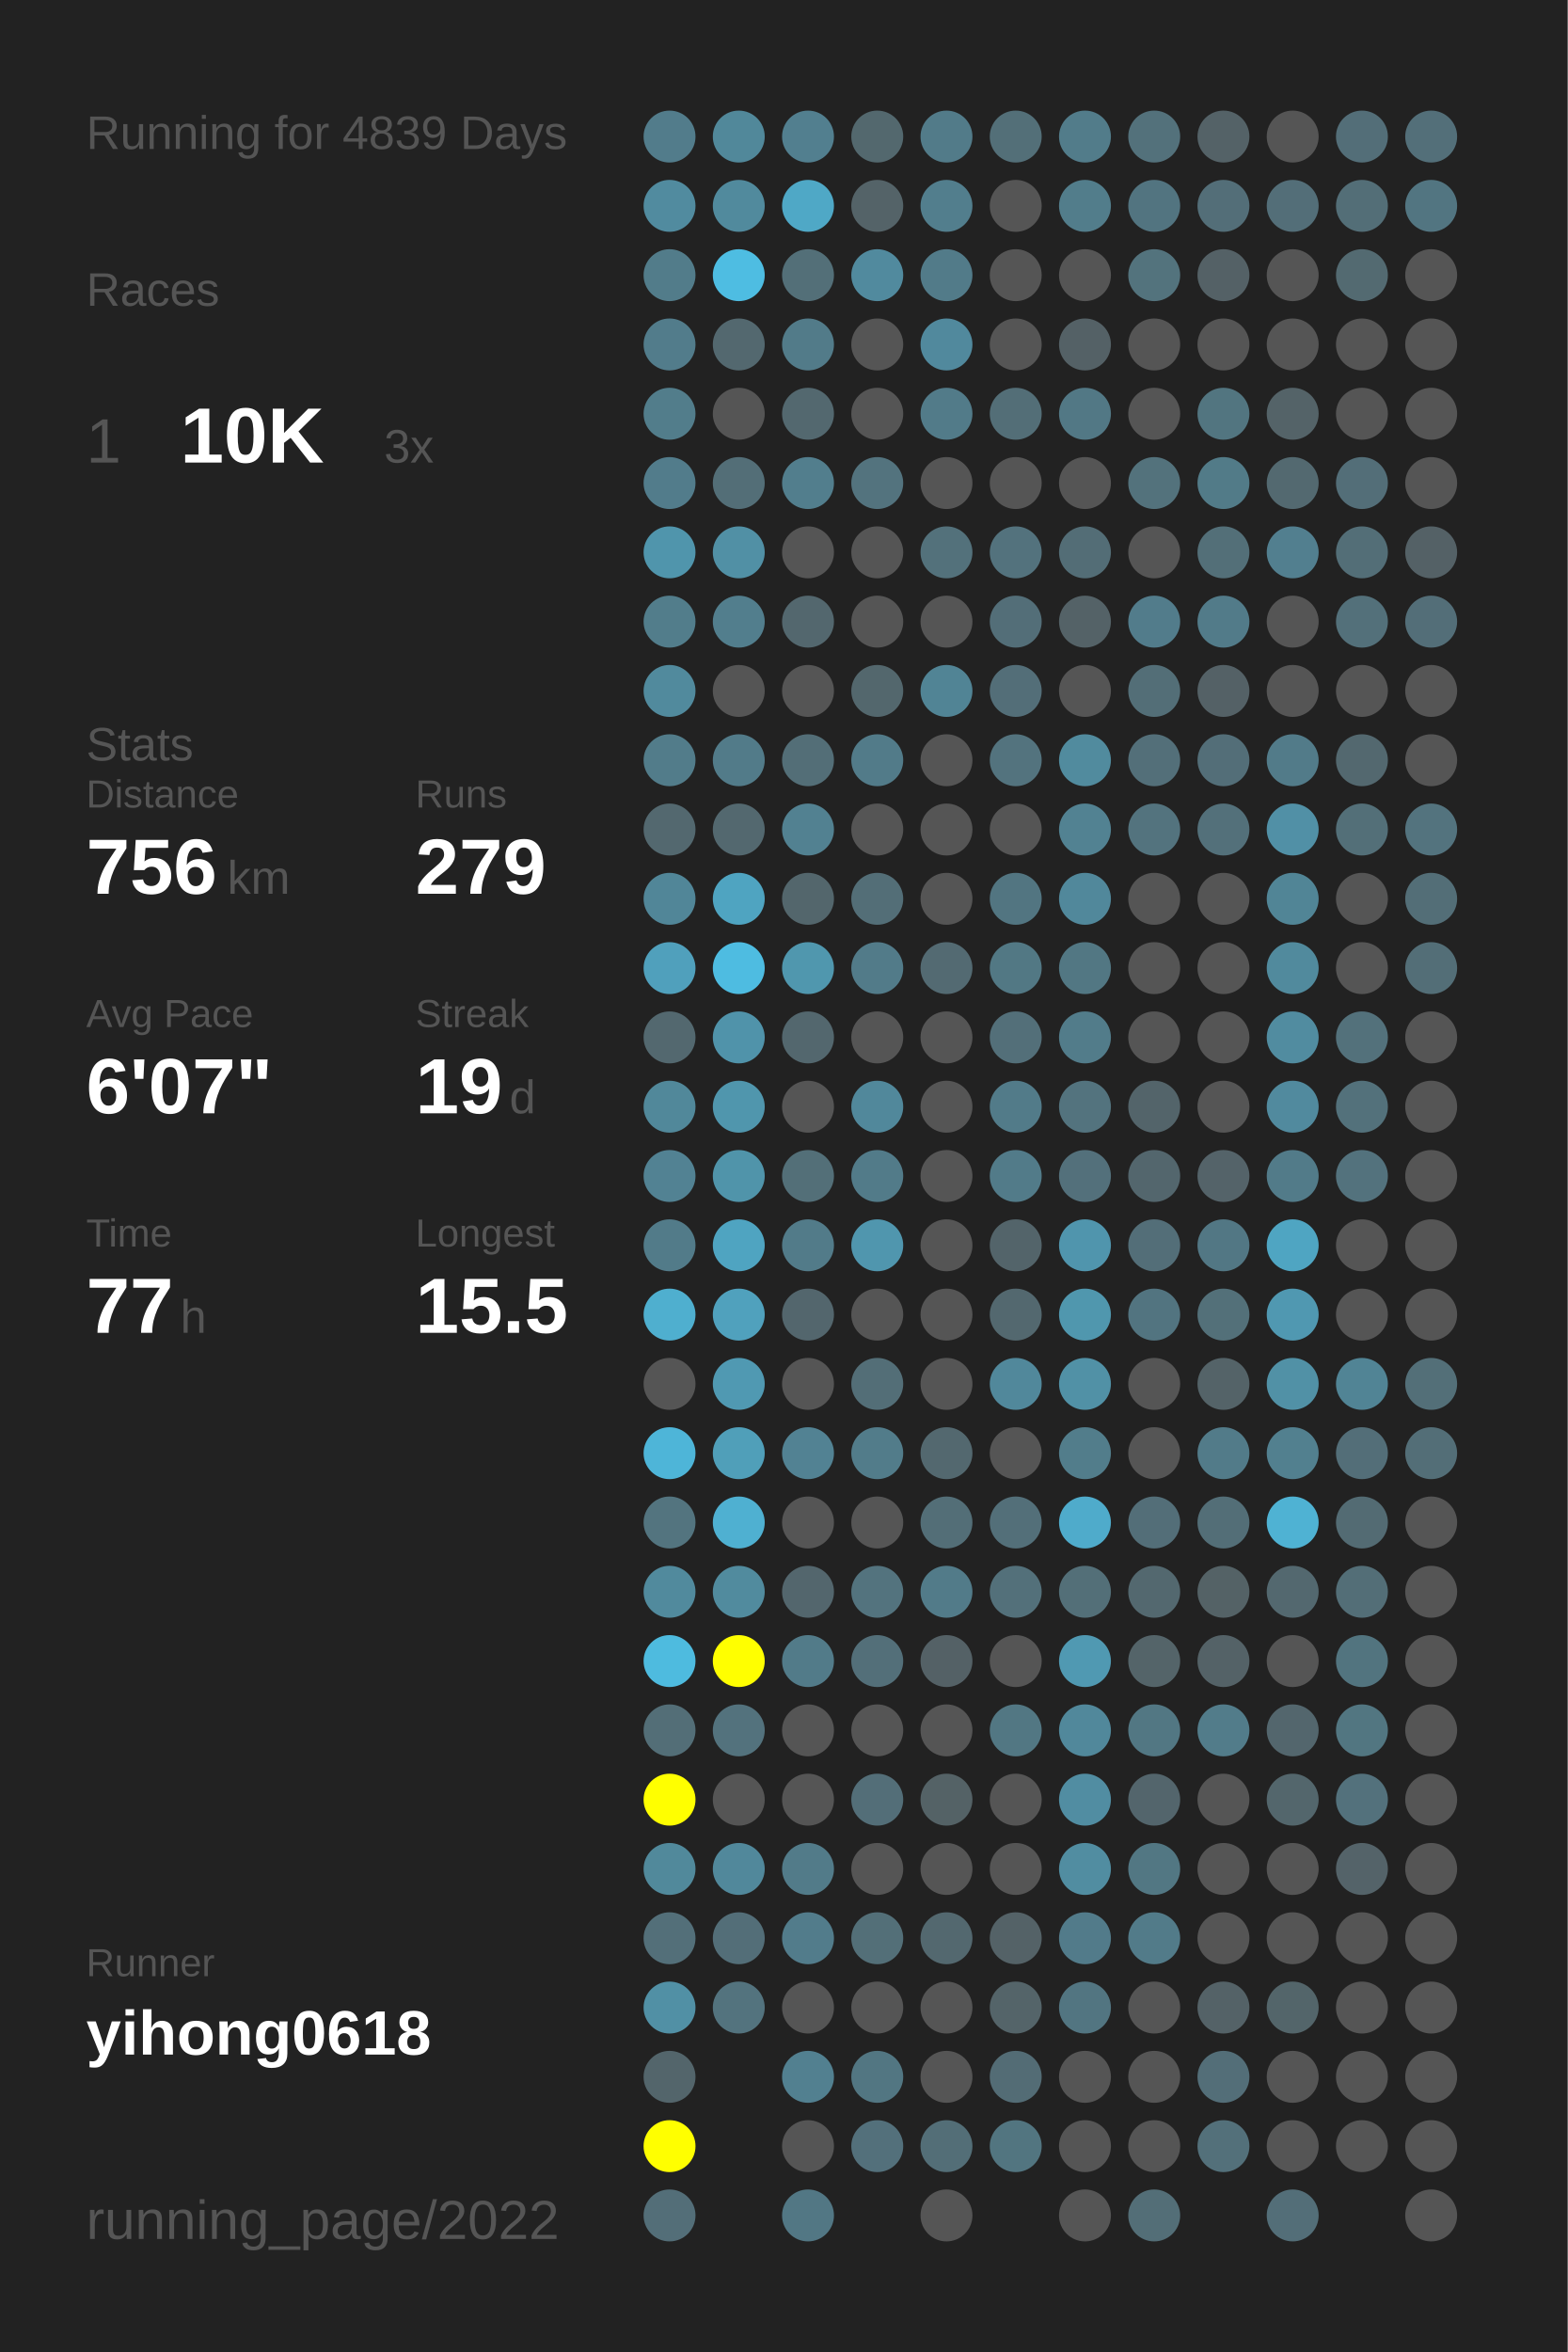
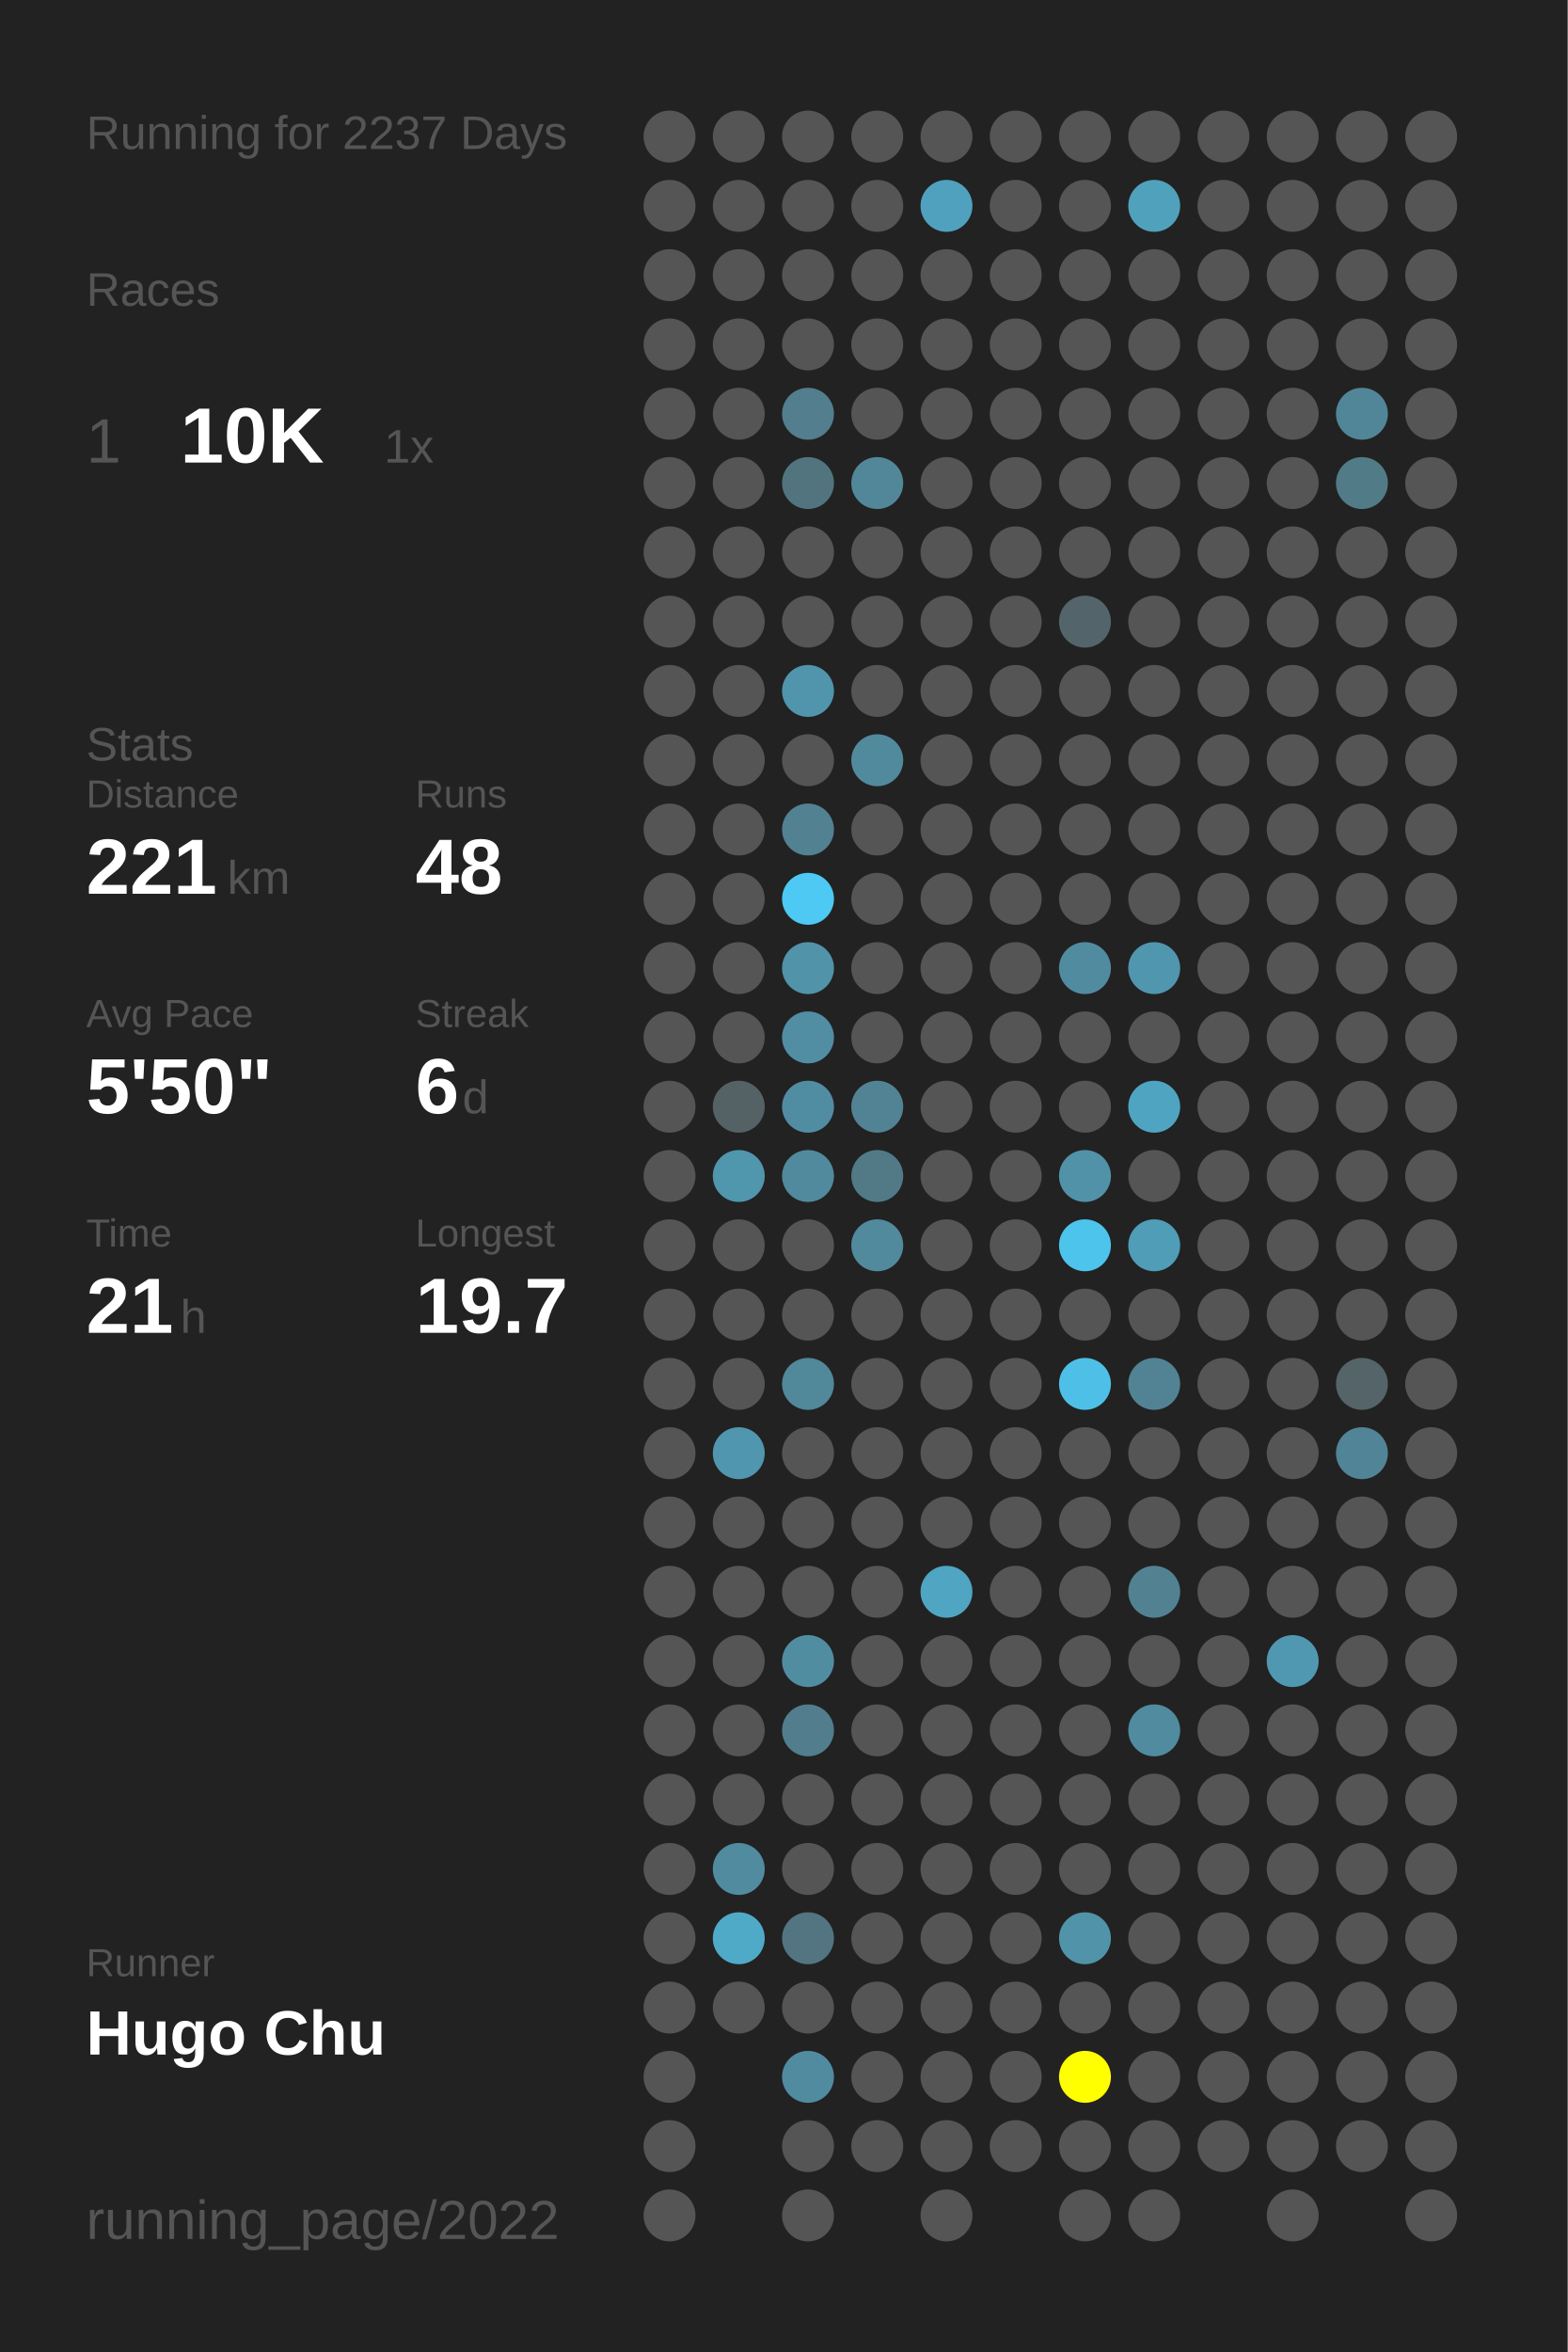
<svg xmlns="http://www.w3.org/2000/svg" baseProfile="full" height="300mm" version="1.1" viewBox="0,0,200,300" width="200mm">
  <defs />
  <rect fill="#222222" height="300" width="200" x="0" y="0" />
-   <text fill="#555555" style="font-size:6px; font-family:Arial;" x="11" y="19">Running for 4839 Days</text>
+   <text fill="#555555" style="font-size:6px; font-family:Arial;" x="11" y="19">Running for 2237 Days</text>
  <text fill="#555555" style="font-size:6px; font-family:Arial;" x="11" y="39">Races</text>
  <text fill="#555555" style="font-size:8px; font-family:Arial;" x="11" y="59">1</text>
  <text fill="#FFFFFF" style="font-size:10px; font-family:Arial; font-weight:bold;" x="23" y="59">10K</text>
-   <text fill="#555555" style="font-size:6px; font-family:Arial;" x="49" y="59">3x</text>
+   <text fill="#555555" style="font-size:6px; font-family:Arial;" x="49" y="59">1x</text>
  <text fill="#555555" style="font-size:6px; font-family:Arial;" x="11" y="97">Stats</text>
  <text fill="#555555" style="font-size:5px; font-family:Arial;" x="11" y="103">Distance</text>
-   <text fill="#FFFFFF" style="font-size:10px; font-family:Arial; font-weight:bold;" x="11" y="114">756</text>
+   <text fill="#FFFFFF" style="font-size:10px; font-family:Arial; font-weight:bold;" x="11" y="114">221</text>
  <text fill="#555555" style="font-size:6px; font-family:Arial;" x="29" y="114">km</text>
  <text fill="#555555" style="font-size:5px; font-family:Arial;" x="53" y="103">Runs</text>
-   <text fill="#FFFFFF" style="font-size:10px; font-family:Arial; font-weight:bold;" x="53" y="114">279</text>
+   <text fill="#FFFFFF" style="font-size:10px; font-family:Arial; font-weight:bold;" x="53" y="114">48</text>
  <text fill="#555555" style="font-size:5px; font-family:Arial;" x="11" y="131">Avg Pace</text>
-   <text fill="#FFFFFF" style="font-size:10px; font-family:Arial; font-weight:bold;" x="11" y="142">6'07"</text>
+   <text fill="#FFFFFF" style="font-size:10px; font-family:Arial; font-weight:bold;" x="11" y="142">5'50"</text>
  <text fill="#555555" style="font-size:5px; font-family:Arial;" x="53" y="131">Streak</text>
-   <text fill="#FFFFFF" style="font-size:10px; font-family:Arial; font-weight:bold;" x="53" y="142">19</text>
-   <text fill="#555555" style="font-size:6px; font-family:Arial;" x="65" y="142">d</text>
+   <text fill="#FFFFFF" style="font-size:10px; font-family:Arial; font-weight:bold;" x="53" y="142">6</text>
+   <text fill="#555555" style="font-size:6px; font-family:Arial;" x="59" y="142">d</text>
  <text fill="#555555" style="font-size:5px; font-family:Arial;" x="11" y="159">Time</text>
-   <text fill="#FFFFFF" style="font-size:10px; font-family:Arial; font-weight:bold;" x="11" y="170">77</text>
+   <text fill="#FFFFFF" style="font-size:10px; font-family:Arial; font-weight:bold;" x="11" y="170">21</text>
  <text fill="#555555" style="font-size:6px; font-family:Arial;" x="23" y="170">h</text>
  <text fill="#555555" style="font-size:5px; font-family:Arial;" x="53" y="159">Longest</text>
-   <text fill="#FFFFFF" style="font-size:10px; font-family:Arial; font-weight:bold;" x="53" y="170">15.5</text>
+   <text fill="#FFFFFF" style="font-size:10px; font-family:Arial; font-weight:bold;" x="53" y="170">19.7</text>
  <text fill="#555555" style="font-size:5px; font-family:Arial;" x="11" y="252.065">Runner</text>
-   <text fill="#FFFFFF" style="font-size:8px; font-family:Arial; font-weight:bold;" x="11" y="262.065">yihong0618</text>
+   <text fill="#FFFFFF" style="font-size:8px; font-family:Arial; font-weight:bold;" x="11" y="262.065">Hugo Chu</text>
  <text fill="#555555" style="font-size:7px; font-family:Arial;" x="11" y="285.581">running_page/2022</text>
-   <circle cx="85.417" cy="17.419" fill="#527c8b" r="3.312" />
-   <circle cx="85.417" cy="26.258" fill="#518b9f" r="3.312" />
-   <circle cx="85.417" cy="35.097" fill="#527c8a" r="3.312" />
-   <circle cx="85.417" cy="43.935" fill="#527c8b" r="3.312" />
-   <circle cx="85.417" cy="52.774" fill="#527d8b" r="3.312" />
-   <circle cx="85.417" cy="61.613" fill="#527c8b" r="3.312" />
-   <circle cx="85.417" cy="70.452" fill="#5095ac" r="3.312" />
-   <circle cx="85.417" cy="79.29" fill="#527d8b" r="3.312" />
-   <circle cx="85.417" cy="88.129" fill="#518a9d" r="3.312" />
-   <circle cx="85.417" cy="96.968" fill="#527c8a" r="3.312" />
-   <circle cx="85.417" cy="105.806" fill="#53686f" r="3.312" />
-   <circle cx="85.417" cy="114.645" fill="#518698" r="3.312" />
-   <circle cx="85.417" cy="123.484" fill="#50a0bc" r="3.312" />
-   <circle cx="85.417" cy="132.323" fill="#53686f" r="3.312" />
-   <circle cx="85.417" cy="141.161" fill="#51889a" r="3.312" />
-   <circle cx="85.417" cy="150" fill="#528293" r="3.312" />
-   <circle cx="85.417" cy="158.839" fill="#527b89" r="3.312" />
-   <circle cx="85.417" cy="167.677" fill="#4fafcf" r="3.312" />
+   <circle cx="85.417" cy="17.419" fill="#555555" r="3.312" />
+   <circle cx="85.417" cy="26.258" fill="#555555" r="3.312" />
+   <circle cx="85.417" cy="35.097" fill="#555555" r="3.312" />
+   <circle cx="85.417" cy="43.935" fill="#555555" r="3.312" />
+   <circle cx="85.417" cy="52.774" fill="#555555" r="3.312" />
+   <circle cx="85.417" cy="61.613" fill="#555555" r="3.312" />
+   <circle cx="85.417" cy="70.452" fill="#555555" r="3.312" />
+   <circle cx="85.417" cy="79.29" fill="#555555" r="3.312" />
+   <circle cx="85.417" cy="88.129" fill="#555555" r="3.312" />
+   <circle cx="85.417" cy="96.968" fill="#555555" r="3.312" />
+   <circle cx="85.417" cy="105.806" fill="#555555" r="3.312" />
+   <circle cx="85.417" cy="114.645" fill="#555555" r="3.312" />
+   <circle cx="85.417" cy="123.484" fill="#555555" r="3.312" />
+   <circle cx="85.417" cy="132.323" fill="#555555" r="3.312" />
+   <circle cx="85.417" cy="141.161" fill="#555555" r="3.312" />
+   <circle cx="85.417" cy="150" fill="#555555" r="3.312" />
+   <circle cx="85.417" cy="158.839" fill="#555555" r="3.312" />
+   <circle cx="85.417" cy="167.677" fill="#555555" r="3.312" />
  <circle cx="85.417" cy="176.516" fill="#555555" r="3.312" />
-   <circle cx="85.417" cy="185.355" fill="#4eb5d8" r="3.312" />
-   <circle cx="85.417" cy="194.194" fill="#53747f" r="3.312" />
-   <circle cx="85.417" cy="203.032" fill="#518a9d" r="3.312" />
-   <circle cx="85.417" cy="211.871" fill="#4ebbdf" r="3.312" />
-   <circle cx="85.417" cy="220.71" fill="#536e77" r="3.312" />
-   <circle cx="85.417" cy="229.548" fill="#FFFF00" r="3.312" />
-   <circle cx="85.417" cy="238.387" fill="#51899b" r="3.312" />
-   <circle cx="85.417" cy="247.226" fill="#536f79" r="3.312" />
-   <circle cx="85.417" cy="256.065" fill="#5190a5" r="3.312" />
-   <circle cx="85.417" cy="264.903" fill="#53656b" r="3.312" />
-   <circle cx="85.417" cy="273.742" fill="#FFFF00" r="3.312" />
-   <circle cx="85.417" cy="282.581" fill="#536e78" r="3.312" />
-   <circle cx="94.25" cy="17.419" fill="#51889a" r="3.312" />
-   <circle cx="94.25" cy="26.258" fill="#518a9d" r="3.312" />
-   <circle cx="94.25" cy="35.097" fill="#4ebde2" r="3.312" />
-   <circle cx="94.25" cy="43.935" fill="#53686f" r="3.312" />
+   <circle cx="85.417" cy="185.355" fill="#555555" r="3.312" />
+   <circle cx="85.417" cy="194.194" fill="#555555" r="3.312" />
+   <circle cx="85.417" cy="203.032" fill="#555555" r="3.312" />
+   <circle cx="85.417" cy="211.871" fill="#555555" r="3.312" />
+   <circle cx="85.417" cy="220.71" fill="#555555" r="3.312" />
+   <circle cx="85.417" cy="229.548" fill="#555555" r="3.312" />
+   <circle cx="85.417" cy="238.387" fill="#555555" r="3.312" />
+   <circle cx="85.417" cy="247.226" fill="#555555" r="3.312" />
+   <circle cx="85.417" cy="256.065" fill="#555555" r="3.312" />
+   <circle cx="85.417" cy="264.903" fill="#555555" r="3.312" />
+   <circle cx="85.417" cy="273.742" fill="#555555" r="3.312" />
+   <circle cx="85.417" cy="282.581" fill="#555555" r="3.312" />
+   <circle cx="94.25" cy="17.419" fill="#555555" r="3.312" />
+   <circle cx="94.25" cy="26.258" fill="#555555" r="3.312" />
+   <circle cx="94.25" cy="35.097" fill="#555555" r="3.312" />
+   <circle cx="94.25" cy="43.935" fill="#555555" r="3.312" />
  <circle cx="94.25" cy="52.774" fill="#555555" r="3.312" />
-   <circle cx="94.25" cy="61.613" fill="#536e77" r="3.312" />
-   <circle cx="94.25" cy="70.452" fill="#5190a5" r="3.312" />
-   <circle cx="94.25" cy="79.29" fill="#527e8d" r="3.312" />
+   <circle cx="94.25" cy="61.613" fill="#555555" r="3.312" />
+   <circle cx="94.25" cy="70.452" fill="#555555" r="3.312" />
+   <circle cx="94.25" cy="79.29" fill="#555555" r="3.312" />
  <circle cx="94.25" cy="88.129" fill="#555555" r="3.312" />
-   <circle cx="94.25" cy="96.968" fill="#527b89" r="3.312" />
-   <circle cx="94.25" cy="105.806" fill="#53686f" r="3.312" />
-   <circle cx="94.25" cy="114.645" fill="#4fa4c1" r="3.312" />
-   <circle cx="94.25" cy="123.484" fill="#4ebce1" r="3.312" />
-   <circle cx="94.25" cy="132.323" fill="#5093aa" r="3.312" />
-   <circle cx="94.25" cy="141.161" fill="#5096ad" r="3.312" />
-   <circle cx="94.25" cy="150" fill="#5094aa" r="3.312" />
-   <circle cx="94.25" cy="158.839" fill="#4fa4c1" r="3.312" />
-   <circle cx="94.25" cy="167.677" fill="#50a1bd" r="3.312" />
-   <circle cx="94.25" cy="176.516" fill="#5099b2" r="3.312" />
-   <circle cx="94.25" cy="185.355" fill="#509fb9" r="3.312" />
-   <circle cx="94.25" cy="194.194" fill="#4fb0d1" r="3.312" />
-   <circle cx="94.25" cy="203.032" fill="#518b9e" r="3.312" />
-   <circle cx="94.25" cy="211.871" fill="#FFFF00" r="3.312" />
-   <circle cx="94.25" cy="220.71" fill="#53727d" r="3.312" />
+   <circle cx="94.25" cy="96.968" fill="#555555" r="3.312" />
+   <circle cx="94.25" cy="105.806" fill="#555555" r="3.312" />
+   <circle cx="94.25" cy="114.645" fill="#555555" r="3.312" />
+   <circle cx="94.25" cy="123.484" fill="#555555" r="3.312" />
+   <circle cx="94.25" cy="132.323" fill="#555555" r="3.312" />
+   <circle cx="94.25" cy="141.161" fill="#546266" r="3.312" />
+   <circle cx="94.25" cy="150" fill="#5096ad" r="3.312" />
+   <circle cx="94.25" cy="158.839" fill="#555555" r="3.312" />
+   <circle cx="94.25" cy="167.677" fill="#555555" r="3.312" />
+   <circle cx="94.25" cy="176.516" fill="#555555" r="3.312" />
+   <circle cx="94.25" cy="185.355" fill="#5096ae" r="3.312" />
+   <circle cx="94.25" cy="194.194" fill="#555555" r="3.312" />
+   <circle cx="94.25" cy="203.032" fill="#555555" r="3.312" />
+   <circle cx="94.25" cy="211.871" fill="#555555" r="3.312" />
+   <circle cx="94.25" cy="220.71" fill="#555555" r="3.312" />
  <circle cx="94.25" cy="229.548" fill="#555555" r="3.312" />
-   <circle cx="94.25" cy="238.387" fill="#51889b" r="3.312" />
-   <circle cx="94.25" cy="247.226" fill="#536e78" r="3.312" />
-   <circle cx="94.25" cy="256.065" fill="#53737e" r="3.312" />
-   <circle cx="103.083" cy="17.419" fill="#527f8f" r="3.312" />
-   <circle cx="103.083" cy="26.258" fill="#4fa8c6" r="3.312" />
-   <circle cx="103.083" cy="35.097" fill="#536f78" r="3.312" />
-   <circle cx="103.083" cy="43.935" fill="#527b89" r="3.312" />
-   <circle cx="103.083" cy="52.774" fill="#53686f" r="3.312" />
-   <circle cx="103.083" cy="61.613" fill="#527e8d" r="3.312" />
+   <circle cx="94.25" cy="238.387" fill="#518b9f" r="3.312" />
+   <circle cx="94.25" cy="247.226" fill="#4faac8" r="3.312" />
+   <circle cx="94.25" cy="256.065" fill="#555555" r="3.312" />
+   <circle cx="103.083" cy="17.419" fill="#555555" r="3.312" />
+   <circle cx="103.083" cy="26.258" fill="#555555" r="3.312" />
+   <circle cx="103.083" cy="35.097" fill="#555555" r="3.312" />
+   <circle cx="103.083" cy="43.935" fill="#555555" r="3.312" />
+   <circle cx="103.083" cy="52.774" fill="#527e8d" r="3.312" />
+   <circle cx="103.083" cy="61.613" fill="#52747f" r="3.312" />
  <circle cx="103.083" cy="70.452" fill="#555555" r="3.312" />
-   <circle cx="103.083" cy="79.29" fill="#53676e" r="3.312" />
-   <circle cx="103.083" cy="88.129" fill="#555555" r="3.312" />
-   <circle cx="103.083" cy="96.968" fill="#536e77" r="3.312" />
+   <circle cx="103.083" cy="79.29" fill="#555555" r="3.312" />
+   <circle cx="103.083" cy="88.129" fill="#5095ac" r="3.312" />
+   <circle cx="103.083" cy="96.968" fill="#555555" r="3.312" />
  <circle cx="103.083" cy="105.806" fill="#528191" r="3.312" />
-   <circle cx="103.083" cy="114.645" fill="#53666c" r="3.312" />
-   <circle cx="103.083" cy="123.484" fill="#5097ae" r="3.312" />
-   <circle cx="103.083" cy="132.323" fill="#53676e" r="3.312" />
-   <circle cx="103.083" cy="141.161" fill="#555555" r="3.312" />
-   <circle cx="103.083" cy="150" fill="#536f78" r="3.312" />
-   <circle cx="103.083" cy="158.839" fill="#527b89" r="3.312" />
-   <circle cx="103.083" cy="167.677" fill="#53666d" r="3.312" />
-   <circle cx="103.083" cy="176.516" fill="#555555" r="3.312" />
-   <circle cx="103.083" cy="185.355" fill="#528293" r="3.312" />
+   <circle cx="103.083" cy="114.645" fill="#4dc9f3" r="3.312" />
+   <circle cx="103.083" cy="123.484" fill="#5193a9" r="3.312" />
+   <circle cx="103.083" cy="132.323" fill="#518ea3" r="3.312" />
+   <circle cx="103.083" cy="141.161" fill="#518da2" r="3.312" />
+   <circle cx="103.083" cy="150" fill="#518a9d" r="3.312" />
+   <circle cx="103.083" cy="158.839" fill="#555555" r="3.312" />
+   <circle cx="103.083" cy="167.677" fill="#555555" r="3.312" />
+   <circle cx="103.083" cy="176.516" fill="#51889a" r="3.312" />
+   <circle cx="103.083" cy="185.355" fill="#555555" r="3.312" />
  <circle cx="103.083" cy="194.194" fill="#555555" r="3.312" />
-   <circle cx="103.083" cy="203.032" fill="#53666d" r="3.312" />
-   <circle cx="103.083" cy="211.871" fill="#527b89" r="3.312" />
-   <circle cx="103.083" cy="220.71" fill="#555555" r="3.312" />
+   <circle cx="103.083" cy="203.032" fill="#555555" r="3.312" />
+   <circle cx="103.083" cy="211.871" fill="#518da1" r="3.312" />
+   <circle cx="103.083" cy="220.71" fill="#527d8c" r="3.312" />
  <circle cx="103.083" cy="229.548" fill="#555555" r="3.312" />
-   <circle cx="103.083" cy="238.387" fill="#527b89" r="3.312" />
-   <circle cx="103.083" cy="247.226" fill="#527c8b" r="3.312" />
+   <circle cx="103.083" cy="238.387" fill="#555555" r="3.312" />
+   <circle cx="103.083" cy="247.226" fill="#527581" r="3.312" />
  <circle cx="103.083" cy="256.065" fill="#555555" r="3.312" />
-   <circle cx="103.083" cy="264.903" fill="#528090" r="3.312" />
+   <circle cx="103.083" cy="264.903" fill="#518b9f" r="3.312" />
  <circle cx="103.083" cy="273.742" fill="#555555" r="3.312" />
-   <circle cx="103.083" cy="282.581" fill="#527784" r="3.312" />
-   <circle cx="111.917" cy="17.419" fill="#53686e" r="3.312" />
-   <circle cx="111.917" cy="26.258" fill="#546368" r="3.312" />
-   <circle cx="111.917" cy="35.097" fill="#518a9e" r="3.312" />
+   <circle cx="103.083" cy="282.581" fill="#555555" r="3.312" />
+   <circle cx="111.917" cy="17.419" fill="#555555" r="3.312" />
+   <circle cx="111.917" cy="26.258" fill="#555555" r="3.312" />
+   <circle cx="111.917" cy="35.097" fill="#555555" r="3.312" />
  <circle cx="111.917" cy="43.935" fill="#555555" r="3.312" />
  <circle cx="111.917" cy="52.774" fill="#555555" r="3.312" />
-   <circle cx="111.917" cy="61.613" fill="#53737e" r="3.312" />
+   <circle cx="111.917" cy="61.613" fill="#518799" r="3.312" />
  <circle cx="111.917" cy="70.452" fill="#555555" r="3.312" />
  <circle cx="111.917" cy="79.29" fill="#555555" r="3.312" />
-   <circle cx="111.917" cy="88.129" fill="#53676d" r="3.312" />
-   <circle cx="111.917" cy="96.968" fill="#527b89" r="3.312" />
+   <circle cx="111.917" cy="88.129" fill="#555555" r="3.312" />
+   <circle cx="111.917" cy="96.968" fill="#518a9d" r="3.312" />
  <circle cx="111.917" cy="105.806" fill="#555555" r="3.312" />
-   <circle cx="111.917" cy="114.645" fill="#536e77" r="3.312" />
-   <circle cx="111.917" cy="123.484" fill="#527b89" r="3.312" />
+   <circle cx="111.917" cy="114.645" fill="#555555" r="3.312" />
+   <circle cx="111.917" cy="123.484" fill="#555555" r="3.312" />
  <circle cx="111.917" cy="132.323" fill="#555555" r="3.312" />
-   <circle cx="111.917" cy="141.161" fill="#51889b" r="3.312" />
-   <circle cx="111.917" cy="150" fill="#527b89" r="3.312" />
-   <circle cx="111.917" cy="158.839" fill="#5096ae" r="3.312" />
+   <circle cx="111.917" cy="141.161" fill="#528394" r="3.312" />
+   <circle cx="111.917" cy="150" fill="#527986" r="3.312" />
+   <circle cx="111.917" cy="158.839" fill="#518a9d" r="3.312" />
  <circle cx="111.917" cy="167.677" fill="#555555" r="3.312" />
-   <circle cx="111.917" cy="176.516" fill="#536e77" r="3.312" />
-   <circle cx="111.917" cy="185.355" fill="#527c8a" r="3.312" />
+   <circle cx="111.917" cy="176.516" fill="#555555" r="3.312" />
+   <circle cx="111.917" cy="185.355" fill="#555555" r="3.312" />
  <circle cx="111.917" cy="194.194" fill="#555555" r="3.312" />
-   <circle cx="111.917" cy="203.032" fill="#53737e" r="3.312" />
-   <circle cx="111.917" cy="211.871" fill="#536f79" r="3.312" />
+   <circle cx="111.917" cy="203.032" fill="#555555" r="3.312" />
+   <circle cx="111.917" cy="211.871" fill="#555555" r="3.312" />
  <circle cx="111.917" cy="220.71" fill="#555555" r="3.312" />
-   <circle cx="111.917" cy="229.548" fill="#536e78" r="3.312" />
+   <circle cx="111.917" cy="229.548" fill="#555555" r="3.312" />
  <circle cx="111.917" cy="238.387" fill="#555555" r="3.312" />
-   <circle cx="111.917" cy="247.226" fill="#536f78" r="3.312" />
+   <circle cx="111.917" cy="247.226" fill="#555555" r="3.312" />
  <circle cx="111.917" cy="256.065" fill="#555555" r="3.312" />
-   <circle cx="111.917" cy="264.903" fill="#527682" r="3.312" />
-   <circle cx="111.917" cy="273.742" fill="#53707b" r="3.312" />
-   <circle cx="120.75" cy="17.419" fill="#527b89" r="3.312" />
-   <circle cx="120.75" cy="26.258" fill="#527e8d" r="3.312" />
-   <circle cx="120.75" cy="35.097" fill="#527b89" r="3.312" />
-   <circle cx="120.75" cy="43.935" fill="#51899d" r="3.312" />
-   <circle cx="120.75" cy="52.774" fill="#527b89" r="3.312" />
+   <circle cx="111.917" cy="264.903" fill="#555555" r="3.312" />
+   <circle cx="111.917" cy="273.742" fill="#555555" r="3.312" />
+   <circle cx="120.75" cy="17.419" fill="#555555" r="3.312" />
+   <circle cx="120.75" cy="26.258" fill="#50a1bd" r="3.312" />
+   <circle cx="120.75" cy="35.097" fill="#555555" r="3.312" />
+   <circle cx="120.75" cy="43.935" fill="#555555" r="3.312" />
+   <circle cx="120.75" cy="52.774" fill="#555555" r="3.312" />
  <circle cx="120.75" cy="61.613" fill="#555555" r="3.312" />
-   <circle cx="120.75" cy="70.452" fill="#53717b" r="3.312" />
+   <circle cx="120.75" cy="70.452" fill="#555555" r="3.312" />
  <circle cx="120.75" cy="79.29" fill="#555555" r="3.312" />
-   <circle cx="120.75" cy="88.129" fill="#518495" r="3.312" />
+   <circle cx="120.75" cy="88.129" fill="#555555" r="3.312" />
  <circle cx="120.75" cy="96.968" fill="#555555" r="3.312" />
  <circle cx="120.75" cy="105.806" fill="#555555" r="3.312" />
  <circle cx="120.75" cy="114.645" fill="#555555" r="3.312" />
-   <circle cx="120.75" cy="123.484" fill="#536a72" r="3.312" />
+   <circle cx="120.75" cy="123.484" fill="#555555" r="3.312" />
  <circle cx="120.75" cy="132.323" fill="#555555" r="3.312" />
  <circle cx="120.75" cy="141.161" fill="#555555" r="3.312" />
  <circle cx="120.75" cy="150" fill="#555555" r="3.312" />
  <circle cx="120.75" cy="158.839" fill="#555555" r="3.312" />
  <circle cx="120.75" cy="167.677" fill="#555555" r="3.312" />
  <circle cx="120.75" cy="176.516" fill="#555555" r="3.312" />
-   <circle cx="120.75" cy="185.355" fill="#53686f" r="3.312" />
-   <circle cx="120.75" cy="194.194" fill="#536e77" r="3.312" />
-   <circle cx="120.75" cy="203.032" fill="#527b89" r="3.312" />
-   <circle cx="120.75" cy="211.871" fill="#546166" r="3.312" />
+   <circle cx="120.75" cy="185.355" fill="#555555" r="3.312" />
+   <circle cx="120.75" cy="194.194" fill="#555555" r="3.312" />
+   <circle cx="120.75" cy="203.032" fill="#4fa5c2" r="3.312" />
+   <circle cx="120.75" cy="211.871" fill="#555555" r="3.312" />
  <circle cx="120.75" cy="220.71" fill="#555555" r="3.312" />
-   <circle cx="120.75" cy="229.548" fill="#546266" r="3.312" />
+   <circle cx="120.75" cy="229.548" fill="#555555" r="3.312" />
  <circle cx="120.75" cy="238.387" fill="#555555" r="3.312" />
-   <circle cx="120.75" cy="247.226" fill="#53686f" r="3.312" />
+   <circle cx="120.75" cy="247.226" fill="#555555" r="3.312" />
  <circle cx="120.75" cy="256.065" fill="#555555" r="3.312" />
  <circle cx="120.75" cy="264.903" fill="#555555" r="3.312" />
-   <circle cx="120.75" cy="273.742" fill="#536e77" r="3.312" />
+   <circle cx="120.75" cy="273.742" fill="#555555" r="3.312" />
  <circle cx="120.75" cy="282.581" fill="#555555" r="3.312" />
-   <circle cx="129.583" cy="17.419" fill="#536f78" r="3.312" />
+   <circle cx="129.583" cy="17.419" fill="#555555" r="3.312" />
  <circle cx="129.583" cy="26.258" fill="#555555" r="3.312" />
  <circle cx="129.583" cy="35.097" fill="#555555" r="3.312" />
  <circle cx="129.583" cy="43.935" fill="#555555" r="3.312" />
-   <circle cx="129.583" cy="52.774" fill="#536e77" r="3.312" />
+   <circle cx="129.583" cy="52.774" fill="#555555" r="3.312" />
  <circle cx="129.583" cy="61.613" fill="#555555" r="3.312" />
-   <circle cx="129.583" cy="70.452" fill="#53727d" r="3.312" />
-   <circle cx="129.583" cy="79.29" fill="#536e78" r="3.312" />
-   <circle cx="129.583" cy="88.129" fill="#536e78" r="3.312" />
-   <circle cx="129.583" cy="96.968" fill="#53737e" r="3.312" />
+   <circle cx="129.583" cy="70.452" fill="#555555" r="3.312" />
+   <circle cx="129.583" cy="79.29" fill="#555555" r="3.312" />
+   <circle cx="129.583" cy="88.129" fill="#555555" r="3.312" />
+   <circle cx="129.583" cy="96.968" fill="#555555" r="3.312" />
  <circle cx="129.583" cy="105.806" fill="#555555" r="3.312" />
-   <circle cx="129.583" cy="114.645" fill="#527581" r="3.312" />
-   <circle cx="129.583" cy="123.484" fill="#527884" r="3.312" />
-   <circle cx="129.583" cy="132.323" fill="#536f79" r="3.312" />
-   <circle cx="129.583" cy="141.161" fill="#527b89" r="3.312" />
-   <circle cx="129.583" cy="150" fill="#527b89" r="3.312" />
-   <circle cx="129.583" cy="158.839" fill="#53646a" r="3.312" />
-   <circle cx="129.583" cy="167.677" fill="#53686f" r="3.312" />
-   <circle cx="129.583" cy="176.516" fill="#51889b" r="3.312" />
+   <circle cx="129.583" cy="114.645" fill="#555555" r="3.312" />
+   <circle cx="129.583" cy="123.484" fill="#555555" r="3.312" />
+   <circle cx="129.583" cy="132.323" fill="#555555" r="3.312" />
+   <circle cx="129.583" cy="141.161" fill="#555555" r="3.312" />
+   <circle cx="129.583" cy="150" fill="#555555" r="3.312" />
+   <circle cx="129.583" cy="158.839" fill="#555555" r="3.312" />
+   <circle cx="129.583" cy="167.677" fill="#555555" r="3.312" />
+   <circle cx="129.583" cy="176.516" fill="#555555" r="3.312" />
  <circle cx="129.583" cy="185.355" fill="#555555" r="3.312" />
-   <circle cx="129.583" cy="194.194" fill="#536f79" r="3.312" />
-   <circle cx="129.583" cy="203.032" fill="#53707a" r="3.312" />
+   <circle cx="129.583" cy="194.194" fill="#555555" r="3.312" />
+   <circle cx="129.583" cy="203.032" fill="#555555" r="3.312" />
  <circle cx="129.583" cy="211.871" fill="#555555" r="3.312" />
-   <circle cx="129.583" cy="220.71" fill="#527783" r="3.312" />
+   <circle cx="129.583" cy="220.71" fill="#555555" r="3.312" />
  <circle cx="129.583" cy="229.548" fill="#555555" r="3.312" />
  <circle cx="129.583" cy="238.387" fill="#555555" r="3.312" />
-   <circle cx="129.583" cy="247.226" fill="#546267" r="3.312" />
-   <circle cx="129.583" cy="256.065" fill="#546469" r="3.312" />
-   <circle cx="129.583" cy="264.903" fill="#536c75" r="3.312" />
-   <circle cx="129.583" cy="273.742" fill="#527580" r="3.312" />
-   <circle cx="138.417" cy="17.419" fill="#527c8a" r="3.312" />
-   <circle cx="138.417" cy="26.258" fill="#527d8b" r="3.312" />
+   <circle cx="129.583" cy="247.226" fill="#555555" r="3.312" />
+   <circle cx="129.583" cy="256.065" fill="#555555" r="3.312" />
+   <circle cx="129.583" cy="264.903" fill="#555555" r="3.312" />
+   <circle cx="129.583" cy="273.742" fill="#555555" r="3.312" />
+   <circle cx="138.417" cy="17.419" fill="#555555" r="3.312" />
+   <circle cx="138.417" cy="26.258" fill="#555555" r="3.312" />
  <circle cx="138.417" cy="35.097" fill="#555555" r="3.312" />
-   <circle cx="138.417" cy="43.935" fill="#546166" r="3.312" />
-   <circle cx="138.417" cy="52.774" fill="#527885" r="3.312" />
+   <circle cx="138.417" cy="43.935" fill="#555555" r="3.312" />
+   <circle cx="138.417" cy="52.774" fill="#555555" r="3.312" />
  <circle cx="138.417" cy="61.613" fill="#555555" r="3.312" />
-   <circle cx="138.417" cy="70.452" fill="#536d76" r="3.312" />
-   <circle cx="138.417" cy="79.29" fill="#546267" r="3.312" />
+   <circle cx="138.417" cy="70.452" fill="#555555" r="3.312" />
+   <circle cx="138.417" cy="79.29" fill="#53656b" r="3.312" />
  <circle cx="138.417" cy="88.129" fill="#555555" r="3.312" />
-   <circle cx="138.417" cy="96.968" fill="#518b9e" r="3.312" />
-   <circle cx="138.417" cy="105.806" fill="#528292" r="3.312" />
-   <circle cx="138.417" cy="114.645" fill="#51889b" r="3.312" />
-   <circle cx="138.417" cy="123.484" fill="#527783" r="3.312" />
-   <circle cx="138.417" cy="132.323" fill="#527c8a" r="3.312" />
-   <circle cx="138.417" cy="141.161" fill="#53737e" r="3.312" />
-   <circle cx="138.417" cy="150" fill="#53707b" r="3.312" />
-   <circle cx="138.417" cy="158.839" fill="#5095ad" r="3.312" />
-   <circle cx="138.417" cy="167.677" fill="#5097ae" r="3.312" />
-   <circle cx="138.417" cy="176.516" fill="#5191a6" r="3.312" />
-   <circle cx="138.417" cy="185.355" fill="#527d8b" r="3.312" />
-   <circle cx="138.417" cy="194.194" fill="#4fabcb" r="3.312" />
-   <circle cx="138.417" cy="203.032" fill="#536f78" r="3.312" />
-   <circle cx="138.417" cy="211.871" fill="#5099b2" r="3.312" />
-   <circle cx="138.417" cy="220.71" fill="#51889b" r="3.312" />
-   <circle cx="138.417" cy="229.548" fill="#518da2" r="3.312" />
-   <circle cx="138.417" cy="238.387" fill="#518da1" r="3.312" />
-   <circle cx="138.417" cy="247.226" fill="#527b8a" r="3.312" />
-   <circle cx="138.417" cy="256.065" fill="#527581" r="3.312" />
-   <circle cx="138.417" cy="264.903" fill="#555555" r="3.312" />
+   <circle cx="138.417" cy="96.968" fill="#555555" r="3.312" />
+   <circle cx="138.417" cy="105.806" fill="#555555" r="3.312" />
+   <circle cx="138.417" cy="114.645" fill="#555555" r="3.312" />
+   <circle cx="138.417" cy="123.484" fill="#518b9f" r="3.312" />
+   <circle cx="138.417" cy="132.323" fill="#555555" r="3.312" />
+   <circle cx="138.417" cy="141.161" fill="#555555" r="3.312" />
+   <circle cx="138.417" cy="150" fill="#5192a8" r="3.312" />
+   <circle cx="138.417" cy="158.839" fill="#4dc4ec" r="3.312" />
+   <circle cx="138.417" cy="167.677" fill="#555555" r="3.312" />
+   <circle cx="138.417" cy="176.516" fill="#4ec0e7" r="3.312" />
+   <circle cx="138.417" cy="185.355" fill="#555555" r="3.312" />
+   <circle cx="138.417" cy="194.194" fill="#555555" r="3.312" />
+   <circle cx="138.417" cy="203.032" fill="#555555" r="3.312" />
+   <circle cx="138.417" cy="211.871" fill="#555555" r="3.312" />
+   <circle cx="138.417" cy="220.71" fill="#555555" r="3.312" />
+   <circle cx="138.417" cy="229.548" fill="#555555" r="3.312" />
+   <circle cx="138.417" cy="238.387" fill="#555555" r="3.312" />
+   <circle cx="138.417" cy="247.226" fill="#5193a9" r="3.312" />
+   <circle cx="138.417" cy="256.065" fill="#555555" r="3.312" />
+   <circle cx="138.417" cy="264.903" fill="#FFFF00" r="3.312" />
  <circle cx="138.417" cy="273.742" fill="#555555" r="3.312" />
  <circle cx="138.417" cy="282.581" fill="#555555" r="3.312" />
-   <circle cx="147.25" cy="17.419" fill="#53717b" r="3.312" />
-   <circle cx="147.25" cy="26.258" fill="#527480" r="3.312" />
-   <circle cx="147.25" cy="35.097" fill="#53737d" r="3.312" />
+   <circle cx="147.25" cy="17.419" fill="#555555" r="3.312" />
+   <circle cx="147.25" cy="26.258" fill="#50a1bc" r="3.312" />
+   <circle cx="147.25" cy="35.097" fill="#555555" r="3.312" />
  <circle cx="147.25" cy="43.935" fill="#555555" r="3.312" />
  <circle cx="147.25" cy="52.774" fill="#555555" r="3.312" />
-   <circle cx="147.25" cy="61.613" fill="#53727c" r="3.312" />
+   <circle cx="147.25" cy="61.613" fill="#555555" r="3.312" />
  <circle cx="147.25" cy="70.452" fill="#555555" r="3.312" />
-   <circle cx="147.25" cy="79.29" fill="#527c8b" r="3.312" />
-   <circle cx="147.25" cy="88.129" fill="#536e77" r="3.312" />
-   <circle cx="147.25" cy="96.968" fill="#536f79" r="3.312" />
-   <circle cx="147.25" cy="105.806" fill="#53737e" r="3.312" />
+   <circle cx="147.25" cy="79.29" fill="#555555" r="3.312" />
+   <circle cx="147.25" cy="88.129" fill="#555555" r="3.312" />
+   <circle cx="147.25" cy="96.968" fill="#555555" r="3.312" />
+   <circle cx="147.25" cy="105.806" fill="#555555" r="3.312" />
  <circle cx="147.25" cy="114.645" fill="#555555" r="3.312" />
-   <circle cx="147.25" cy="123.484" fill="#555555" r="3.312" />
+   <circle cx="147.25" cy="123.484" fill="#5096ae" r="3.312" />
  <circle cx="147.25" cy="132.323" fill="#555555" r="3.312" />
-   <circle cx="147.25" cy="141.161" fill="#53646a" r="3.312" />
-   <circle cx="147.25" cy="150" fill="#53666d" r="3.312" />
-   <circle cx="147.25" cy="158.839" fill="#536e78" r="3.312" />
-   <circle cx="147.25" cy="167.677" fill="#527480" r="3.312" />
-   <circle cx="147.25" cy="176.516" fill="#555555" r="3.312" />
+   <circle cx="147.25" cy="141.161" fill="#4fa5c1" r="3.312" />
+   <circle cx="147.25" cy="150" fill="#555555" r="3.312" />
+   <circle cx="147.25" cy="158.839" fill="#509db7" r="3.312" />
+   <circle cx="147.25" cy="167.677" fill="#555555" r="3.312" />
+   <circle cx="147.25" cy="176.516" fill="#528394" r="3.312" />
  <circle cx="147.25" cy="185.355" fill="#555555" r="3.312" />
-   <circle cx="147.25" cy="194.194" fill="#536e78" r="3.312" />
-   <circle cx="147.25" cy="203.032" fill="#53686f" r="3.312" />
-   <circle cx="147.25" cy="211.871" fill="#546469" r="3.312" />
-   <circle cx="147.25" cy="220.71" fill="#527783" r="3.312" />
-   <circle cx="147.25" cy="229.548" fill="#53656c" r="3.312" />
-   <circle cx="147.25" cy="238.387" fill="#527783" r="3.312" />
-   <circle cx="147.25" cy="247.226" fill="#527b89" r="3.312" />
+   <circle cx="147.25" cy="194.194" fill="#555555" r="3.312" />
+   <circle cx="147.25" cy="203.032" fill="#528292" r="3.312" />
+   <circle cx="147.25" cy="211.871" fill="#555555" r="3.312" />
+   <circle cx="147.25" cy="220.71" fill="#518b9f" r="3.312" />
+   <circle cx="147.25" cy="229.548" fill="#555555" r="3.312" />
+   <circle cx="147.25" cy="238.387" fill="#555555" r="3.312" />
+   <circle cx="147.25" cy="247.226" fill="#555555" r="3.312" />
  <circle cx="147.25" cy="256.065" fill="#555555" r="3.312" />
  <circle cx="147.25" cy="264.903" fill="#555555" r="3.312" />
  <circle cx="147.25" cy="273.742" fill="#555555" r="3.312" />
-   <circle cx="147.25" cy="282.581" fill="#536e77" r="3.312" />
-   <circle cx="156.083" cy="17.419" fill="#546267" r="3.312" />
-   <circle cx="156.083" cy="26.258" fill="#536e78" r="3.312" />
-   <circle cx="156.083" cy="35.097" fill="#546166" r="3.312" />
+   <circle cx="147.25" cy="282.581" fill="#555555" r="3.312" />
+   <circle cx="156.083" cy="17.419" fill="#555555" r="3.312" />
+   <circle cx="156.083" cy="26.258" fill="#555555" r="3.312" />
+   <circle cx="156.083" cy="35.097" fill="#555555" r="3.312" />
  <circle cx="156.083" cy="43.935" fill="#555555" r="3.312" />
-   <circle cx="156.083" cy="52.774" fill="#527580" r="3.312" />
-   <circle cx="156.083" cy="61.613" fill="#527b88" r="3.312" />
-   <circle cx="156.083" cy="70.452" fill="#536f78" r="3.312" />
-   <circle cx="156.083" cy="79.29" fill="#527b89" r="3.312" />
-   <circle cx="156.083" cy="88.129" fill="#546166" r="3.312" />
-   <circle cx="156.083" cy="96.968" fill="#536e78" r="3.312" />
-   <circle cx="156.083" cy="105.806" fill="#53707a" r="3.312" />
+   <circle cx="156.083" cy="52.774" fill="#555555" r="3.312" />
+   <circle cx="156.083" cy="61.613" fill="#555555" r="3.312" />
+   <circle cx="156.083" cy="70.452" fill="#555555" r="3.312" />
+   <circle cx="156.083" cy="79.29" fill="#555555" r="3.312" />
+   <circle cx="156.083" cy="88.129" fill="#555555" r="3.312" />
+   <circle cx="156.083" cy="96.968" fill="#555555" r="3.312" />
+   <circle cx="156.083" cy="105.806" fill="#555555" r="3.312" />
  <circle cx="156.083" cy="114.645" fill="#555555" r="3.312" />
  <circle cx="156.083" cy="123.484" fill="#555555" r="3.312" />
  <circle cx="156.083" cy="132.323" fill="#555555" r="3.312" />
  <circle cx="156.083" cy="141.161" fill="#555555" r="3.312" />
-   <circle cx="156.083" cy="150" fill="#546369" r="3.312" />
-   <circle cx="156.083" cy="158.839" fill="#527784" r="3.312" />
-   <circle cx="156.083" cy="167.677" fill="#537079" r="3.312" />
-   <circle cx="156.083" cy="176.516" fill="#546368" r="3.312" />
-   <circle cx="156.083" cy="185.355" fill="#527b89" r="3.312" />
-   <circle cx="156.083" cy="194.194" fill="#536e77" r="3.312" />
-   <circle cx="156.083" cy="203.032" fill="#546266" r="3.312" />
-   <circle cx="156.083" cy="211.871" fill="#546267" r="3.312" />
-   <circle cx="156.083" cy="220.71" fill="#527c8a" r="3.312" />
+   <circle cx="156.083" cy="150" fill="#555555" r="3.312" />
+   <circle cx="156.083" cy="158.839" fill="#555555" r="3.312" />
+   <circle cx="156.083" cy="167.677" fill="#555555" r="3.312" />
+   <circle cx="156.083" cy="176.516" fill="#555555" r="3.312" />
+   <circle cx="156.083" cy="185.355" fill="#555555" r="3.312" />
+   <circle cx="156.083" cy="194.194" fill="#555555" r="3.312" />
+   <circle cx="156.083" cy="203.032" fill="#555555" r="3.312" />
+   <circle cx="156.083" cy="211.871" fill="#555555" r="3.312" />
+   <circle cx="156.083" cy="220.71" fill="#555555" r="3.312" />
  <circle cx="156.083" cy="229.548" fill="#555555" r="3.312" />
  <circle cx="156.083" cy="238.387" fill="#555555" r="3.312" />
  <circle cx="156.083" cy="247.226" fill="#555555" r="3.312" />
-   <circle cx="156.083" cy="256.065" fill="#546267" r="3.312" />
-   <circle cx="156.083" cy="264.903" fill="#536e78" r="3.312" />
-   <circle cx="156.083" cy="273.742" fill="#53707a" r="3.312" />
+   <circle cx="156.083" cy="256.065" fill="#555555" r="3.312" />
+   <circle cx="156.083" cy="264.903" fill="#555555" r="3.312" />
+   <circle cx="156.083" cy="273.742" fill="#555555" r="3.312" />
  <circle cx="164.917" cy="17.419" fill="#555555" r="3.312" />
-   <circle cx="164.917" cy="26.258" fill="#536e78" r="3.312" />
+   <circle cx="164.917" cy="26.258" fill="#555555" r="3.312" />
  <circle cx="164.917" cy="35.097" fill="#555555" r="3.312" />
  <circle cx="164.917" cy="43.935" fill="#555555" r="3.312" />
-   <circle cx="164.917" cy="52.774" fill="#546368" r="3.312" />
-   <circle cx="164.917" cy="61.613" fill="#536970" r="3.312" />
-   <circle cx="164.917" cy="70.452" fill="#527f8f" r="3.312" />
+   <circle cx="164.917" cy="52.774" fill="#555555" r="3.312" />
+   <circle cx="164.917" cy="61.613" fill="#555555" r="3.312" />
+   <circle cx="164.917" cy="70.452" fill="#555555" r="3.312" />
  <circle cx="164.917" cy="79.29" fill="#555555" r="3.312" />
  <circle cx="164.917" cy="88.129" fill="#555555" r="3.312" />
-   <circle cx="164.917" cy="96.968" fill="#527b89" r="3.312" />
-   <circle cx="164.917" cy="105.806" fill="#5190a6" r="3.312" />
-   <circle cx="164.917" cy="114.645" fill="#518596" r="3.312" />
-   <circle cx="164.917" cy="123.484" fill="#518a9d" r="3.312" />
-   <circle cx="164.917" cy="132.323" fill="#518ca0" r="3.312" />
-   <circle cx="164.917" cy="141.161" fill="#518a9e" r="3.312" />
-   <circle cx="164.917" cy="150" fill="#527b89" r="3.312" />
-   <circle cx="164.917" cy="158.839" fill="#4fa5c2" r="3.312" />
-   <circle cx="164.917" cy="167.677" fill="#5098b1" r="3.312" />
-   <circle cx="164.917" cy="176.516" fill="#5191a6" r="3.312" />
-   <circle cx="164.917" cy="185.355" fill="#52808f" r="3.312" />
-   <circle cx="164.917" cy="194.194" fill="#4fb2d3" r="3.312" />
-   <circle cx="164.917" cy="203.032" fill="#53686f" r="3.312" />
-   <circle cx="164.917" cy="211.871" fill="#555555" r="3.312" />
-   <circle cx="164.917" cy="220.71" fill="#53666d" r="3.312" />
-   <circle cx="164.917" cy="229.548" fill="#53666c" r="3.312" />
+   <circle cx="164.917" cy="96.968" fill="#555555" r="3.312" />
+   <circle cx="164.917" cy="105.806" fill="#555555" r="3.312" />
+   <circle cx="164.917" cy="114.645" fill="#555555" r="3.312" />
+   <circle cx="164.917" cy="123.484" fill="#555555" r="3.312" />
+   <circle cx="164.917" cy="132.323" fill="#555555" r="3.312" />
+   <circle cx="164.917" cy="141.161" fill="#555555" r="3.312" />
+   <circle cx="164.917" cy="150" fill="#555555" r="3.312" />
+   <circle cx="164.917" cy="158.839" fill="#555555" r="3.312" />
+   <circle cx="164.917" cy="167.677" fill="#555555" r="3.312" />
+   <circle cx="164.917" cy="176.516" fill="#555555" r="3.312" />
+   <circle cx="164.917" cy="185.355" fill="#555555" r="3.312" />
+   <circle cx="164.917" cy="194.194" fill="#555555" r="3.312" />
+   <circle cx="164.917" cy="203.032" fill="#555555" r="3.312" />
+   <circle cx="164.917" cy="211.871" fill="#5098b1" r="3.312" />
+   <circle cx="164.917" cy="220.71" fill="#555555" r="3.312" />
+   <circle cx="164.917" cy="229.548" fill="#555555" r="3.312" />
  <circle cx="164.917" cy="238.387" fill="#555555" r="3.312" />
  <circle cx="164.917" cy="247.226" fill="#555555" r="3.312" />
-   <circle cx="164.917" cy="256.065" fill="#53656a" r="3.312" />
+   <circle cx="164.917" cy="256.065" fill="#555555" r="3.312" />
  <circle cx="164.917" cy="264.903" fill="#555555" r="3.312" />
  <circle cx="164.917" cy="273.742" fill="#555555" r="3.312" />
-   <circle cx="164.917" cy="282.581" fill="#536e78" r="3.312" />
-   <circle cx="173.75" cy="17.419" fill="#536e78" r="3.312" />
-   <circle cx="173.75" cy="26.258" fill="#536e77" r="3.312" />
-   <circle cx="173.75" cy="35.097" fill="#536a71" r="3.312" />
+   <circle cx="164.917" cy="282.581" fill="#555555" r="3.312" />
+   <circle cx="173.75" cy="17.419" fill="#555555" r="3.312" />
+   <circle cx="173.75" cy="26.258" fill="#555555" r="3.312" />
+   <circle cx="173.75" cy="35.097" fill="#555555" r="3.312" />
  <circle cx="173.75" cy="43.935" fill="#555555" r="3.312" />
-   <circle cx="173.75" cy="52.774" fill="#555555" r="3.312" />
-   <circle cx="173.75" cy="61.613" fill="#536e78" r="3.312" />
-   <circle cx="173.75" cy="70.452" fill="#536e77" r="3.312" />
-   <circle cx="173.75" cy="79.29" fill="#53707a" r="3.312" />
+   <circle cx="173.75" cy="52.774" fill="#518698" r="3.312" />
+   <circle cx="173.75" cy="61.613" fill="#527b88" r="3.312" />
+   <circle cx="173.75" cy="70.452" fill="#555555" r="3.312" />
+   <circle cx="173.75" cy="79.29" fill="#555555" r="3.312" />
  <circle cx="173.75" cy="88.129" fill="#555555" r="3.312" />
-   <circle cx="173.75" cy="96.968" fill="#53686f" r="3.312" />
-   <circle cx="173.75" cy="105.806" fill="#536f78" r="3.312" />
+   <circle cx="173.75" cy="96.968" fill="#555555" r="3.312" />
+   <circle cx="173.75" cy="105.806" fill="#555555" r="3.312" />
  <circle cx="173.75" cy="114.645" fill="#555555" r="3.312" />
  <circle cx="173.75" cy="123.484" fill="#555555" r="3.312" />
-   <circle cx="173.75" cy="132.323" fill="#53717b" r="3.312" />
-   <circle cx="173.75" cy="141.161" fill="#53717b" r="3.312" />
-   <circle cx="173.75" cy="150" fill="#53727d" r="3.312" />
+   <circle cx="173.75" cy="132.323" fill="#555555" r="3.312" />
+   <circle cx="173.75" cy="141.161" fill="#555555" r="3.312" />
+   <circle cx="173.75" cy="150" fill="#555555" r="3.312" />
  <circle cx="173.75" cy="158.839" fill="#555555" r="3.312" />
  <circle cx="173.75" cy="167.677" fill="#555555" r="3.312" />
-   <circle cx="173.75" cy="176.516" fill="#518495" r="3.312" />
-   <circle cx="173.75" cy="185.355" fill="#536e78" r="3.312" />
-   <circle cx="173.75" cy="194.194" fill="#536b73" r="3.312" />
-   <circle cx="173.75" cy="203.032" fill="#536e77" r="3.312" />
-   <circle cx="173.75" cy="211.871" fill="#52747f" r="3.312" />
-   <circle cx="173.75" cy="220.71" fill="#527681" r="3.312" />
-   <circle cx="173.75" cy="229.548" fill="#53717c" r="3.312" />
-   <circle cx="173.75" cy="238.387" fill="#546369" r="3.312" />
+   <circle cx="173.75" cy="176.516" fill="#546469" r="3.312" />
+   <circle cx="173.75" cy="185.355" fill="#518496" r="3.312" />
+   <circle cx="173.75" cy="194.194" fill="#555555" r="3.312" />
+   <circle cx="173.75" cy="203.032" fill="#555555" r="3.312" />
+   <circle cx="173.75" cy="211.871" fill="#555555" r="3.312" />
+   <circle cx="173.75" cy="220.71" fill="#555555" r="3.312" />
+   <circle cx="173.75" cy="229.548" fill="#555555" r="3.312" />
+   <circle cx="173.75" cy="238.387" fill="#555555" r="3.312" />
  <circle cx="173.75" cy="247.226" fill="#555555" r="3.312" />
  <circle cx="173.75" cy="256.065" fill="#555555" r="3.312" />
  <circle cx="173.75" cy="264.903" fill="#555555" r="3.312" />
  <circle cx="173.75" cy="273.742" fill="#555555" r="3.312" />
-   <circle cx="182.583" cy="17.419" fill="#536f79" r="3.312" />
-   <circle cx="182.583" cy="26.258" fill="#527581" r="3.312" />
+   <circle cx="182.583" cy="17.419" fill="#555555" r="3.312" />
+   <circle cx="182.583" cy="26.258" fill="#555555" r="3.312" />
  <circle cx="182.583" cy="35.097" fill="#555555" r="3.312" />
  <circle cx="182.583" cy="43.935" fill="#555555" r="3.312" />
  <circle cx="182.583" cy="52.774" fill="#555555" r="3.312" />
  <circle cx="182.583" cy="61.613" fill="#555555" r="3.312" />
-   <circle cx="182.583" cy="70.452" fill="#546166" r="3.312" />
-   <circle cx="182.583" cy="79.29" fill="#536e78" r="3.312" />
+   <circle cx="182.583" cy="70.452" fill="#555555" r="3.312" />
+   <circle cx="182.583" cy="79.29" fill="#555555" r="3.312" />
  <circle cx="182.583" cy="88.129" fill="#555555" r="3.312" />
  <circle cx="182.583" cy="96.968" fill="#555555" r="3.312" />
-   <circle cx="182.583" cy="105.806" fill="#53737e" r="3.312" />
-   <circle cx="182.583" cy="114.645" fill="#536e77" r="3.312" />
-   <circle cx="182.583" cy="123.484" fill="#536e77" r="3.312" />
+   <circle cx="182.583" cy="105.806" fill="#555555" r="3.312" />
+   <circle cx="182.583" cy="114.645" fill="#555555" r="3.312" />
+   <circle cx="182.583" cy="123.484" fill="#555555" r="3.312" />
  <circle cx="182.583" cy="132.323" fill="#555555" r="3.312" />
  <circle cx="182.583" cy="141.161" fill="#555555" r="3.312" />
  <circle cx="182.583" cy="150" fill="#555555" r="3.312" />
  <circle cx="182.583" cy="158.839" fill="#555555" r="3.312" />
  <circle cx="182.583" cy="167.677" fill="#555555" r="3.312" />
-   <circle cx="182.583" cy="176.516" fill="#536f78" r="3.312" />
-   <circle cx="182.583" cy="185.355" fill="#536e77" r="3.312" />
+   <circle cx="182.583" cy="176.516" fill="#555555" r="3.312" />
+   <circle cx="182.583" cy="185.355" fill="#555555" r="3.312" />
  <circle cx="182.583" cy="194.194" fill="#555555" r="3.312" />
  <circle cx="182.583" cy="203.032" fill="#555555" r="3.312" />
  <circle cx="182.583" cy="211.871" fill="#555555" r="3.312" />
  <circle cx="182.583" cy="220.71" fill="#555555" r="3.312" />
  <circle cx="182.583" cy="229.548" fill="#555555" r="3.312" />
  <circle cx="182.583" cy="238.387" fill="#555555" r="3.312" />
  <circle cx="182.583" cy="247.226" fill="#555555" r="3.312" />
  <circle cx="182.583" cy="256.065" fill="#555555" r="3.312" />
  <circle cx="182.583" cy="264.903" fill="#555555" r="3.312" />
  <circle cx="182.583" cy="273.742" fill="#555555" r="3.312" />
  <circle cx="182.583" cy="282.581" fill="#555555" r="3.312" />
</svg>
